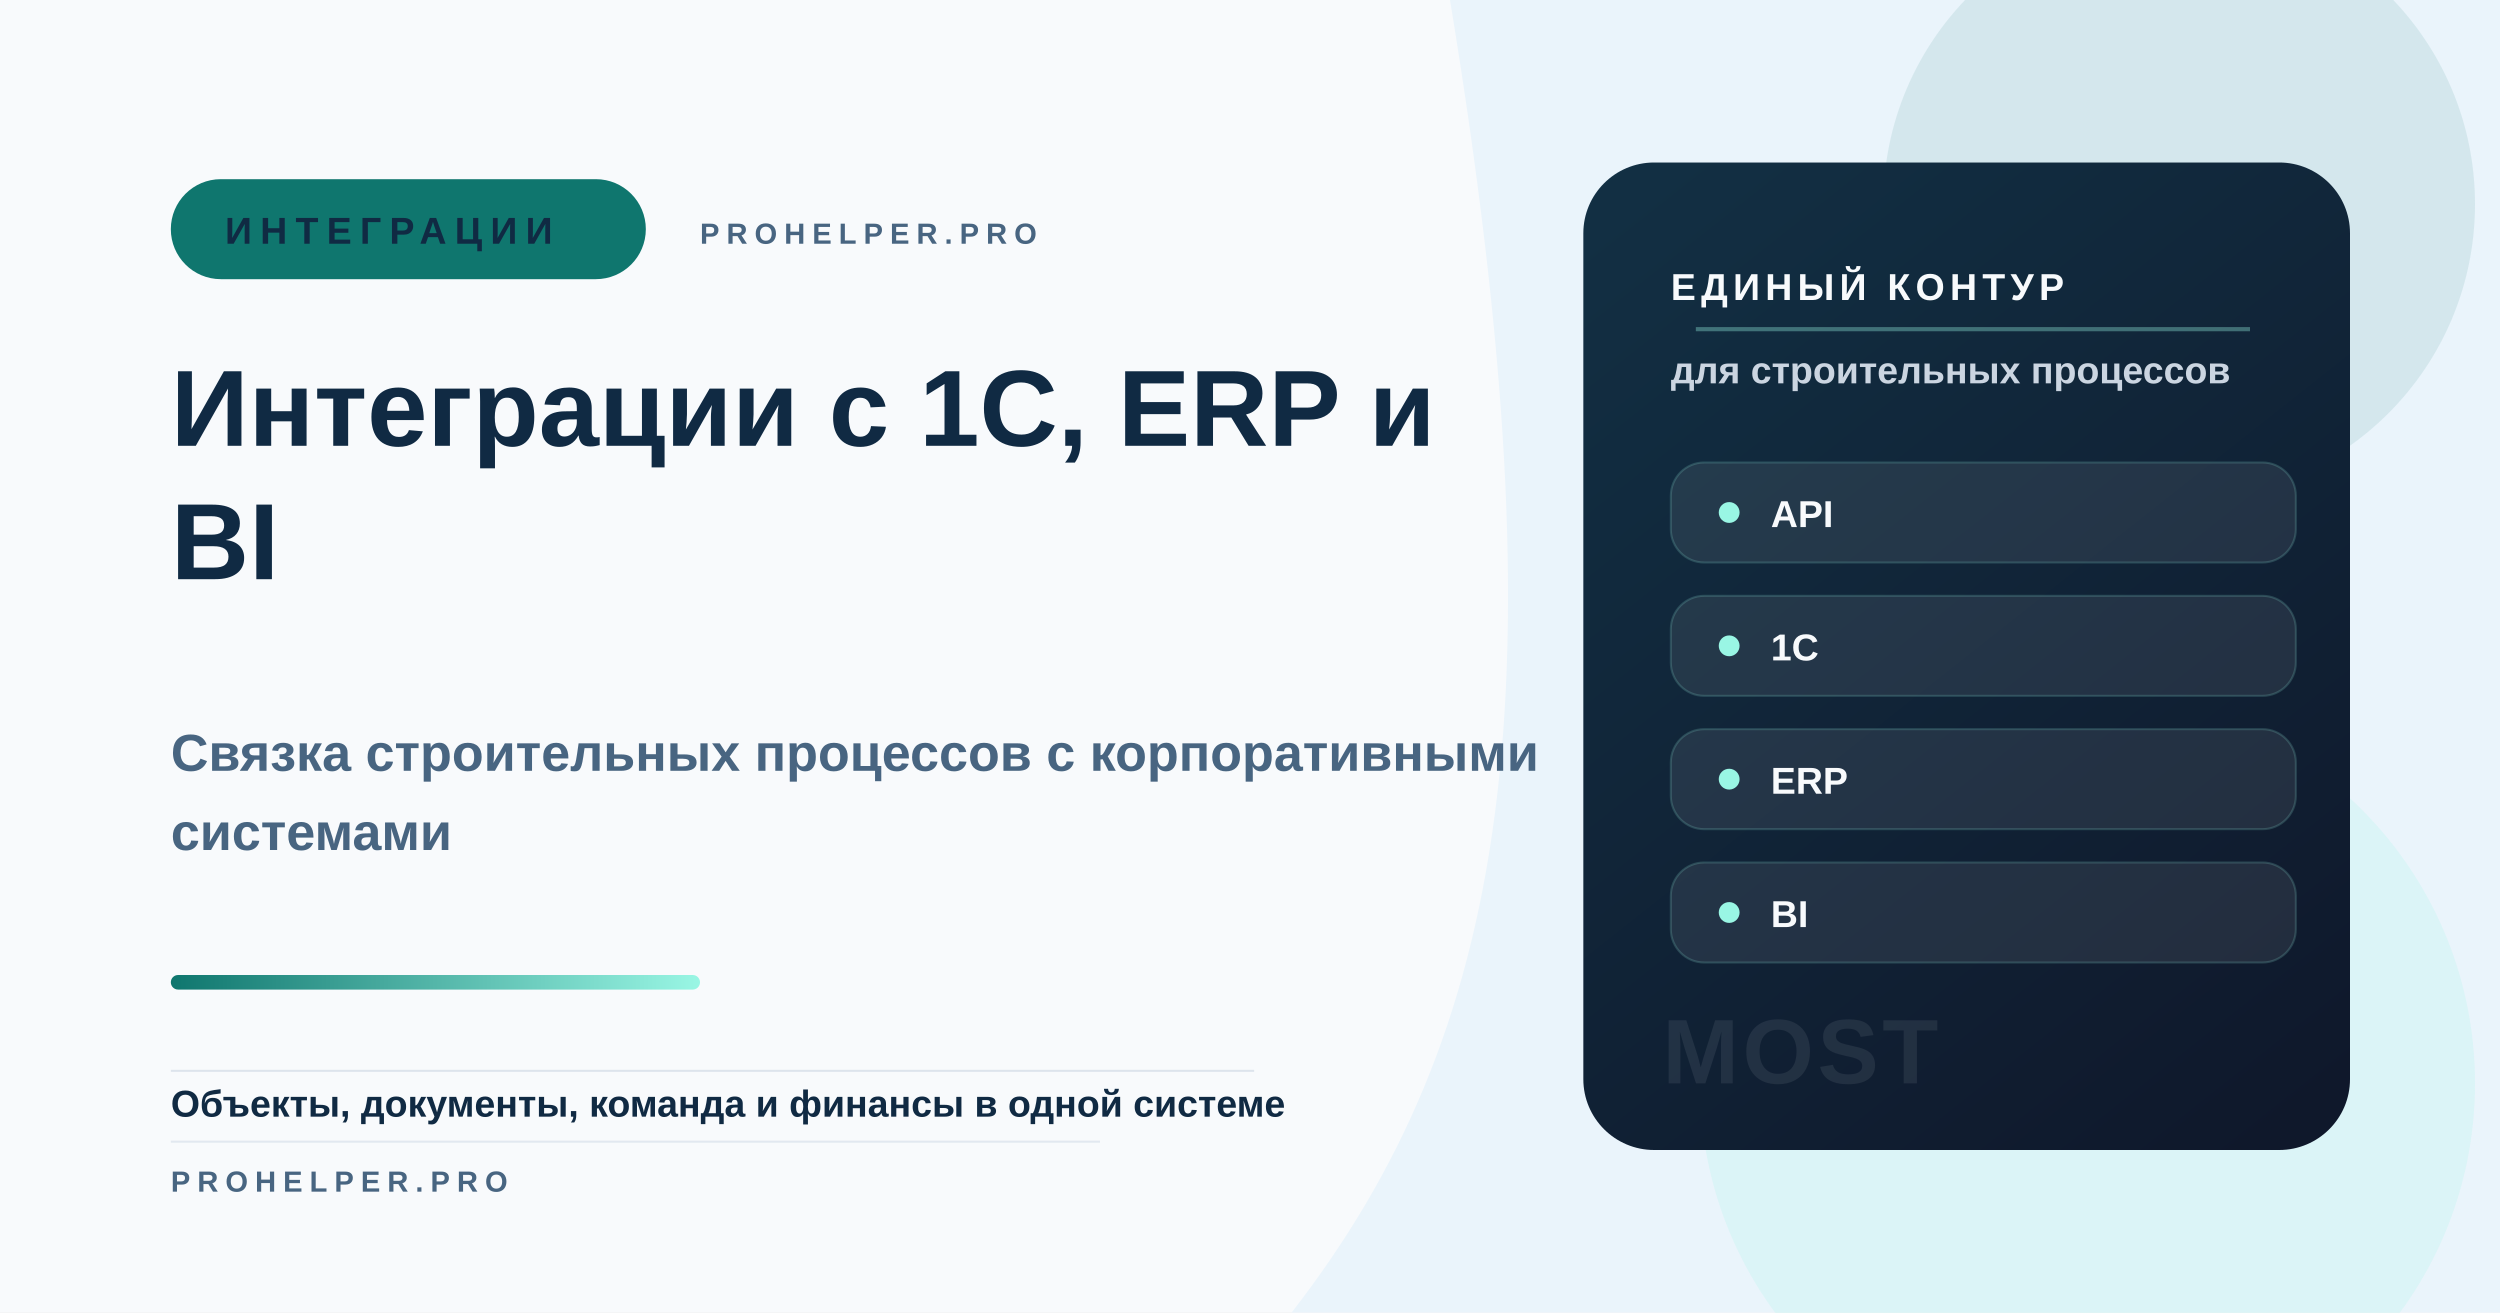
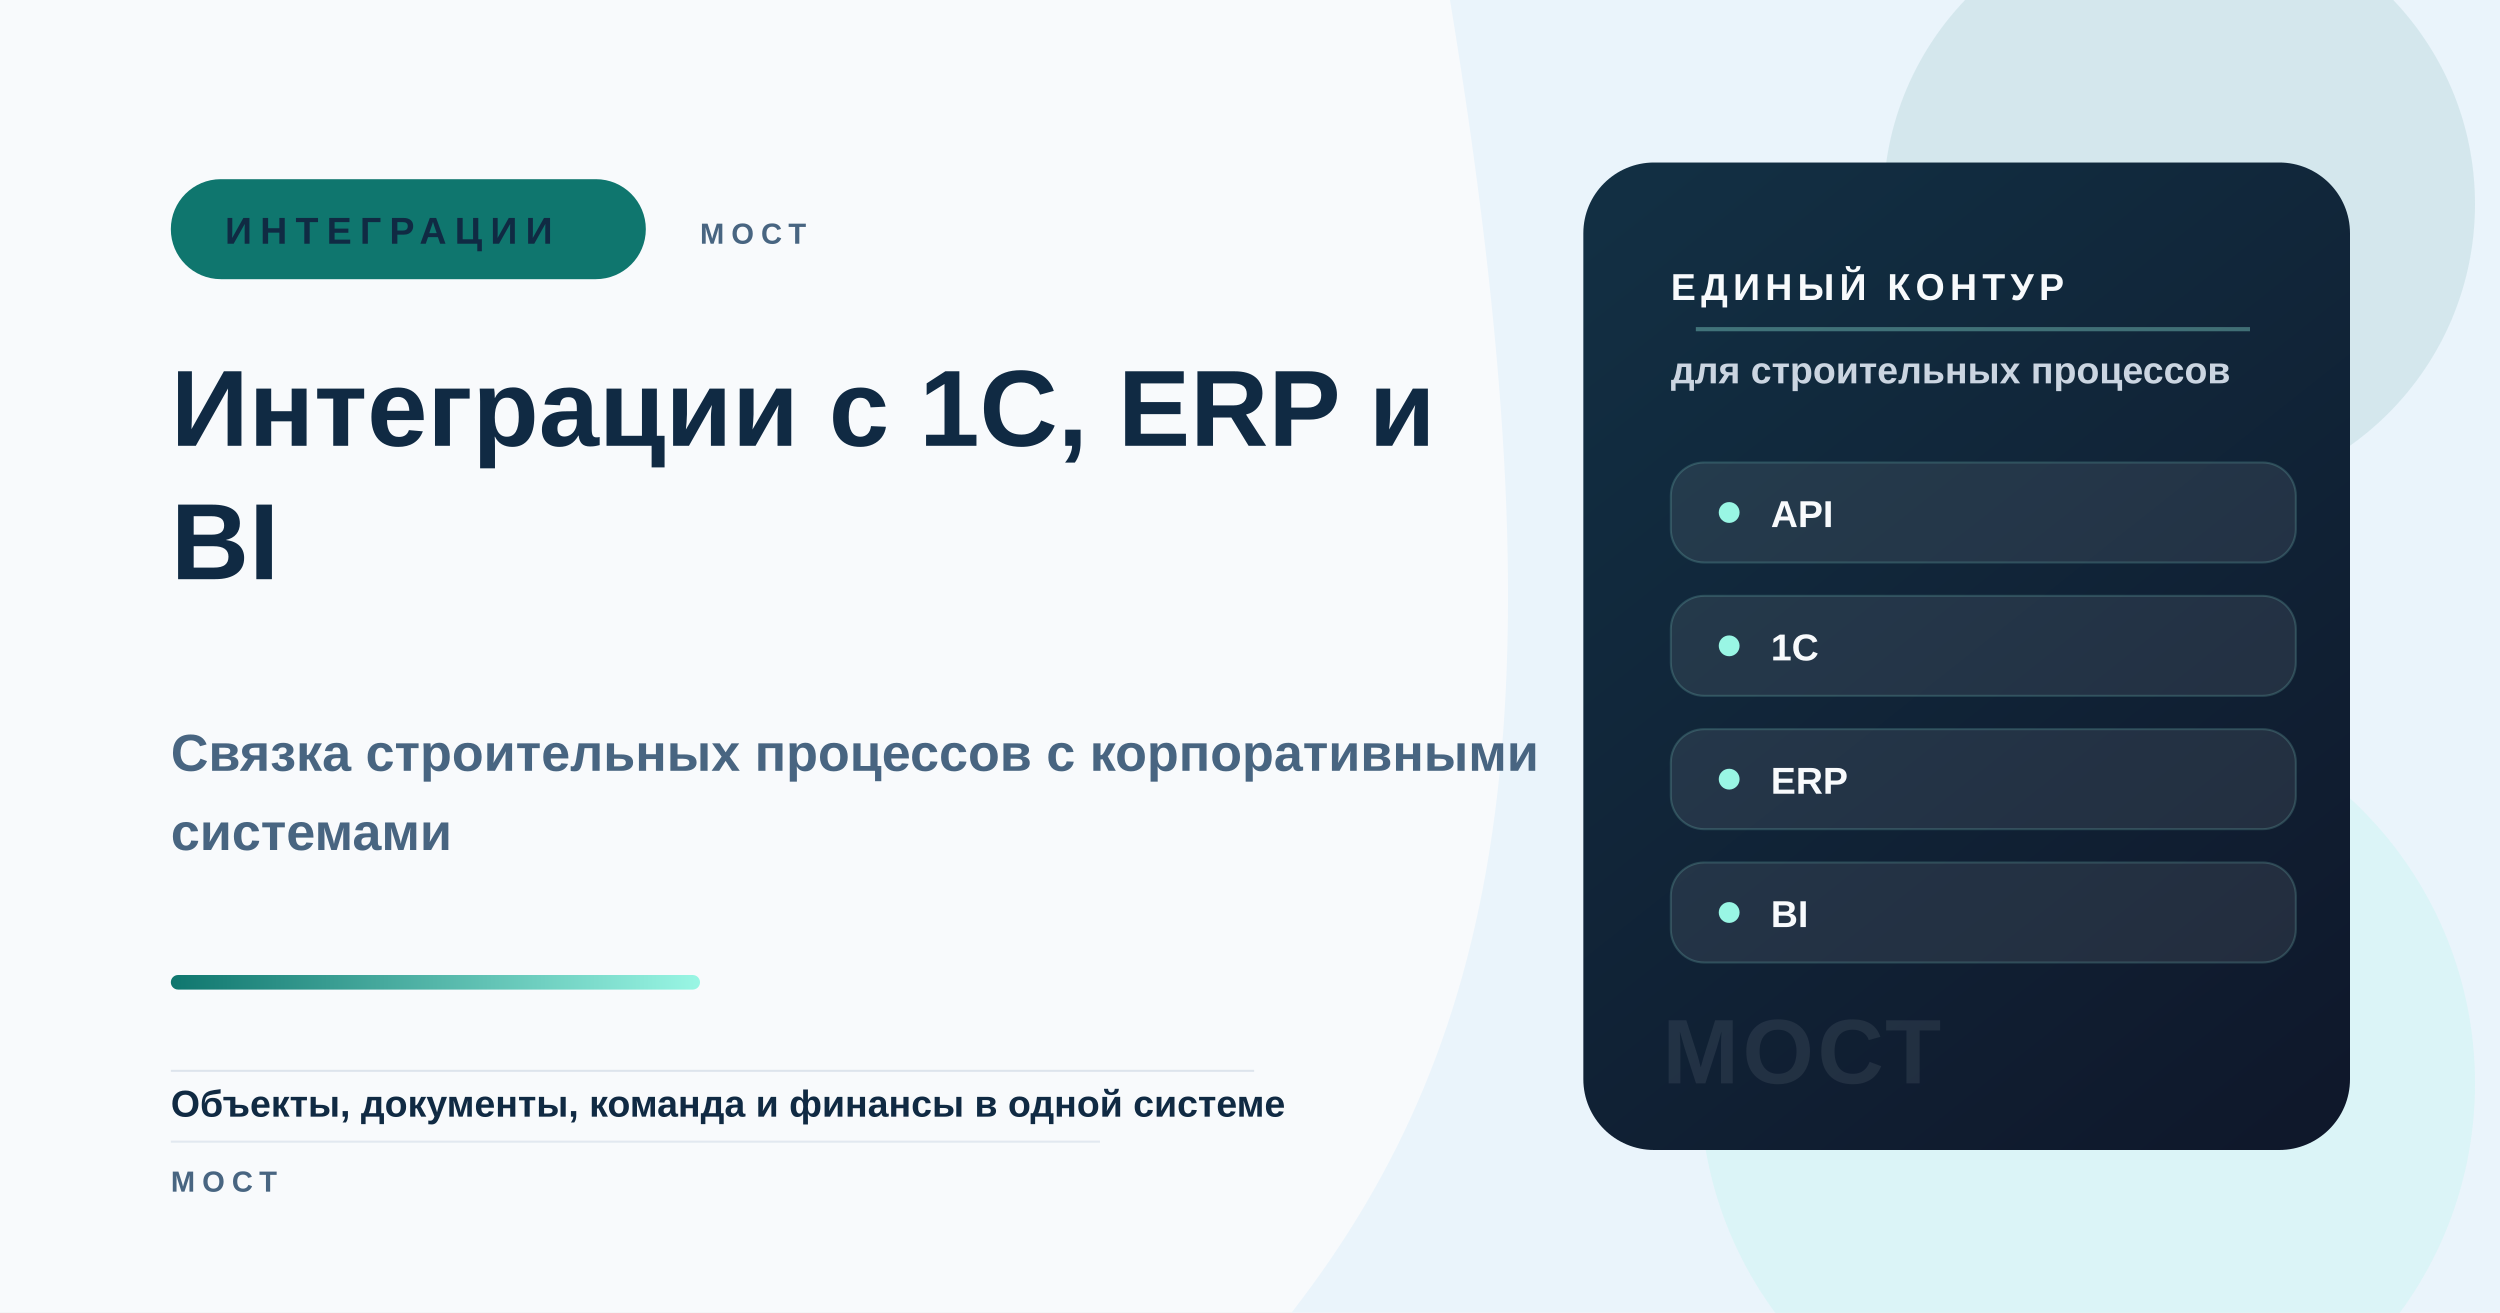
<svg xmlns="http://www.w3.org/2000/svg" width="1200" height="630" viewBox="0 0 1200 630" fill="none">
  <defs>
    <linearGradient id="panel-integrations" x1="760" y1="82" x2="1128" y2="548" gradientUnits="userSpaceOnUse">
      <stop stop-color="#123044" />
      <stop offset="1" stop-color="#0F172A" />
    </linearGradient>
    <linearGradient id="accent-integrations" x1="0" y1="0" x2="1" y2="0">
      <stop stop-color="#0F766E" />
      <stop offset="1" stop-color="#99F6E4" />
    </linearGradient>
    <style>
      .brand { font-family: 'Segoe UI', Arial, sans-serif; font-size: 18px; font-weight: 800; letter-spacing: 0.22em; fill: #102A43; }
      .domain { font-family: 'Segoe UI', Arial, sans-serif; font-size: 14px; font-weight: 700; letter-spacing: 0.24em; fill: #486581; }
      .title { font-family: 'Segoe UI', Arial, sans-serif; font-size: 52px; font-weight: 800; fill: #102A43; }
      .subtitle { font-family: 'Segoe UI', Arial, sans-serif; font-size: 25px; font-weight: 600; fill: #486581; }
      .footer { font-family: 'Segoe UI', Arial, sans-serif; font-size: 18px; font-weight: 700; fill: #102A43; }
      .panel-title { font-family: 'Segoe UI', Arial, sans-serif; font-size: 18px; font-weight: 800; letter-spacing: 0.14em; fill: #F8FAFC; }
      .panel-copy { font-family: 'Segoe UI', Arial, sans-serif; font-size: 18px; font-weight: 600; fill: #CBD5E1; }
      .capability { font-family: 'Segoe UI', Arial, sans-serif; font-size: 18px; font-weight: 700; fill: #F8FAFC; }
      .stamp { font-family: 'Segoe UI', Arial, sans-serif; font-size: 44px; font-weight: 900; letter-spacing: 0.04em; fill: #F8FAFC; opacity: 0.08; }
    </style>
  </defs>
  <rect width="1200" height="630" fill="#F8FAFC" />
  <path d="M696 0H1200V630H620C724 496 751 334 696 0Z" fill="#EAF4FB" />
  <path d="M82 514H602" stroke="#CBD5E1" stroke-width="1" stroke-opacity="0.6" />
  <path d="M82 548H528" stroke="#E2E8F0" stroke-width="1" />
  <circle cx="1046" cy="98" r="142" fill="#0F766E" fill-opacity="0.10" />
  <circle cx="1002" cy="520" r="186" fill="#99F6E4" fill-opacity="0.18" />
  <rect x="760" y="78" width="368" height="474" rx="34" fill="url(#panel-integrations)" />
  <path d="M814 158H1080" stroke="#99F6E4" stroke-width="2" stroke-opacity="0.35" />
  <text x="802" y="144" class="panel-title">ЕДИНЫЙ КОНТУР</text>
  <text x="802" y="184" class="panel-copy">для строительных процессов</text>
  <g>
    <rect x="802" y="222" width="300" height="48" rx="16" fill="#FFFFFF" fill-opacity="0.08" stroke="#99F6E4" stroke-opacity="0.18" />
    <circle cx="830" cy="246" r="5" fill="#99F6E4" />
    <text x="850" y="253" class="capability">API</text>
  </g>
  <g>
    <rect x="802" y="286" width="300" height="48" rx="16" fill="#FFFFFF" fill-opacity="0.08" stroke="#99F6E4" stroke-opacity="0.18" />
    <circle cx="830" cy="310" r="5" fill="#99F6E4" />
    <text x="850" y="317" class="capability">1С</text>
  </g>
  <g>
    <rect x="802" y="350" width="300" height="48" rx="16" fill="#FFFFFF" fill-opacity="0.08" stroke="#99F6E4" stroke-opacity="0.18" />
    <circle cx="830" cy="374" r="5" fill="#99F6E4" />
    <text x="850" y="381" class="capability">ERP</text>
  </g>
  <g>
    <rect x="802" y="414" width="300" height="48" rx="16" fill="#FFFFFF" fill-opacity="0.08" stroke="#99F6E4" stroke-opacity="0.18" />
    <circle cx="830" cy="438" r="5" fill="#99F6E4" />
    <text x="850" y="445" class="capability">BI</text>
  </g>
-   <text x="798" y="520" class="stamp">MOST</text>
+   <text x="798" y="520" class="stamp">МОСТ</text>
  <rect x="82" y="86" width="228" height="48" rx="24" fill="#0F766E" />
  <text x="108" y="117" class="brand" fill="#FFFFFF">ИНТЕГРАЦИИ</text>
-   <text x="336" y="117" class="domain">PROHELPER.PRO</text>
+   <text x="336" y="117" class="domain">МОСТ</text>
  <text x="82" y="214" class="title">Интеграции с 1С, ERP и</text>
  <text x="82" y="278" class="title">BI</text>
  <text x="82" y="370" class="subtitle">Связка строительных процессов с корпоративными</text>
  <text x="82" y="408" class="subtitle">системами</text>
  <rect x="82" y="468" width="254" height="7" rx="3.5" fill="url(#accent-integrations)" />
  <text x="82" y="536" class="footer">Объекты, документы, команда и финансы в одной системе</text>
-   <text x="82" y="572" class="domain">PROHELPER.PRO</text>
+   <text x="82" y="572" class="domain">МОСТ</text>
</svg>
